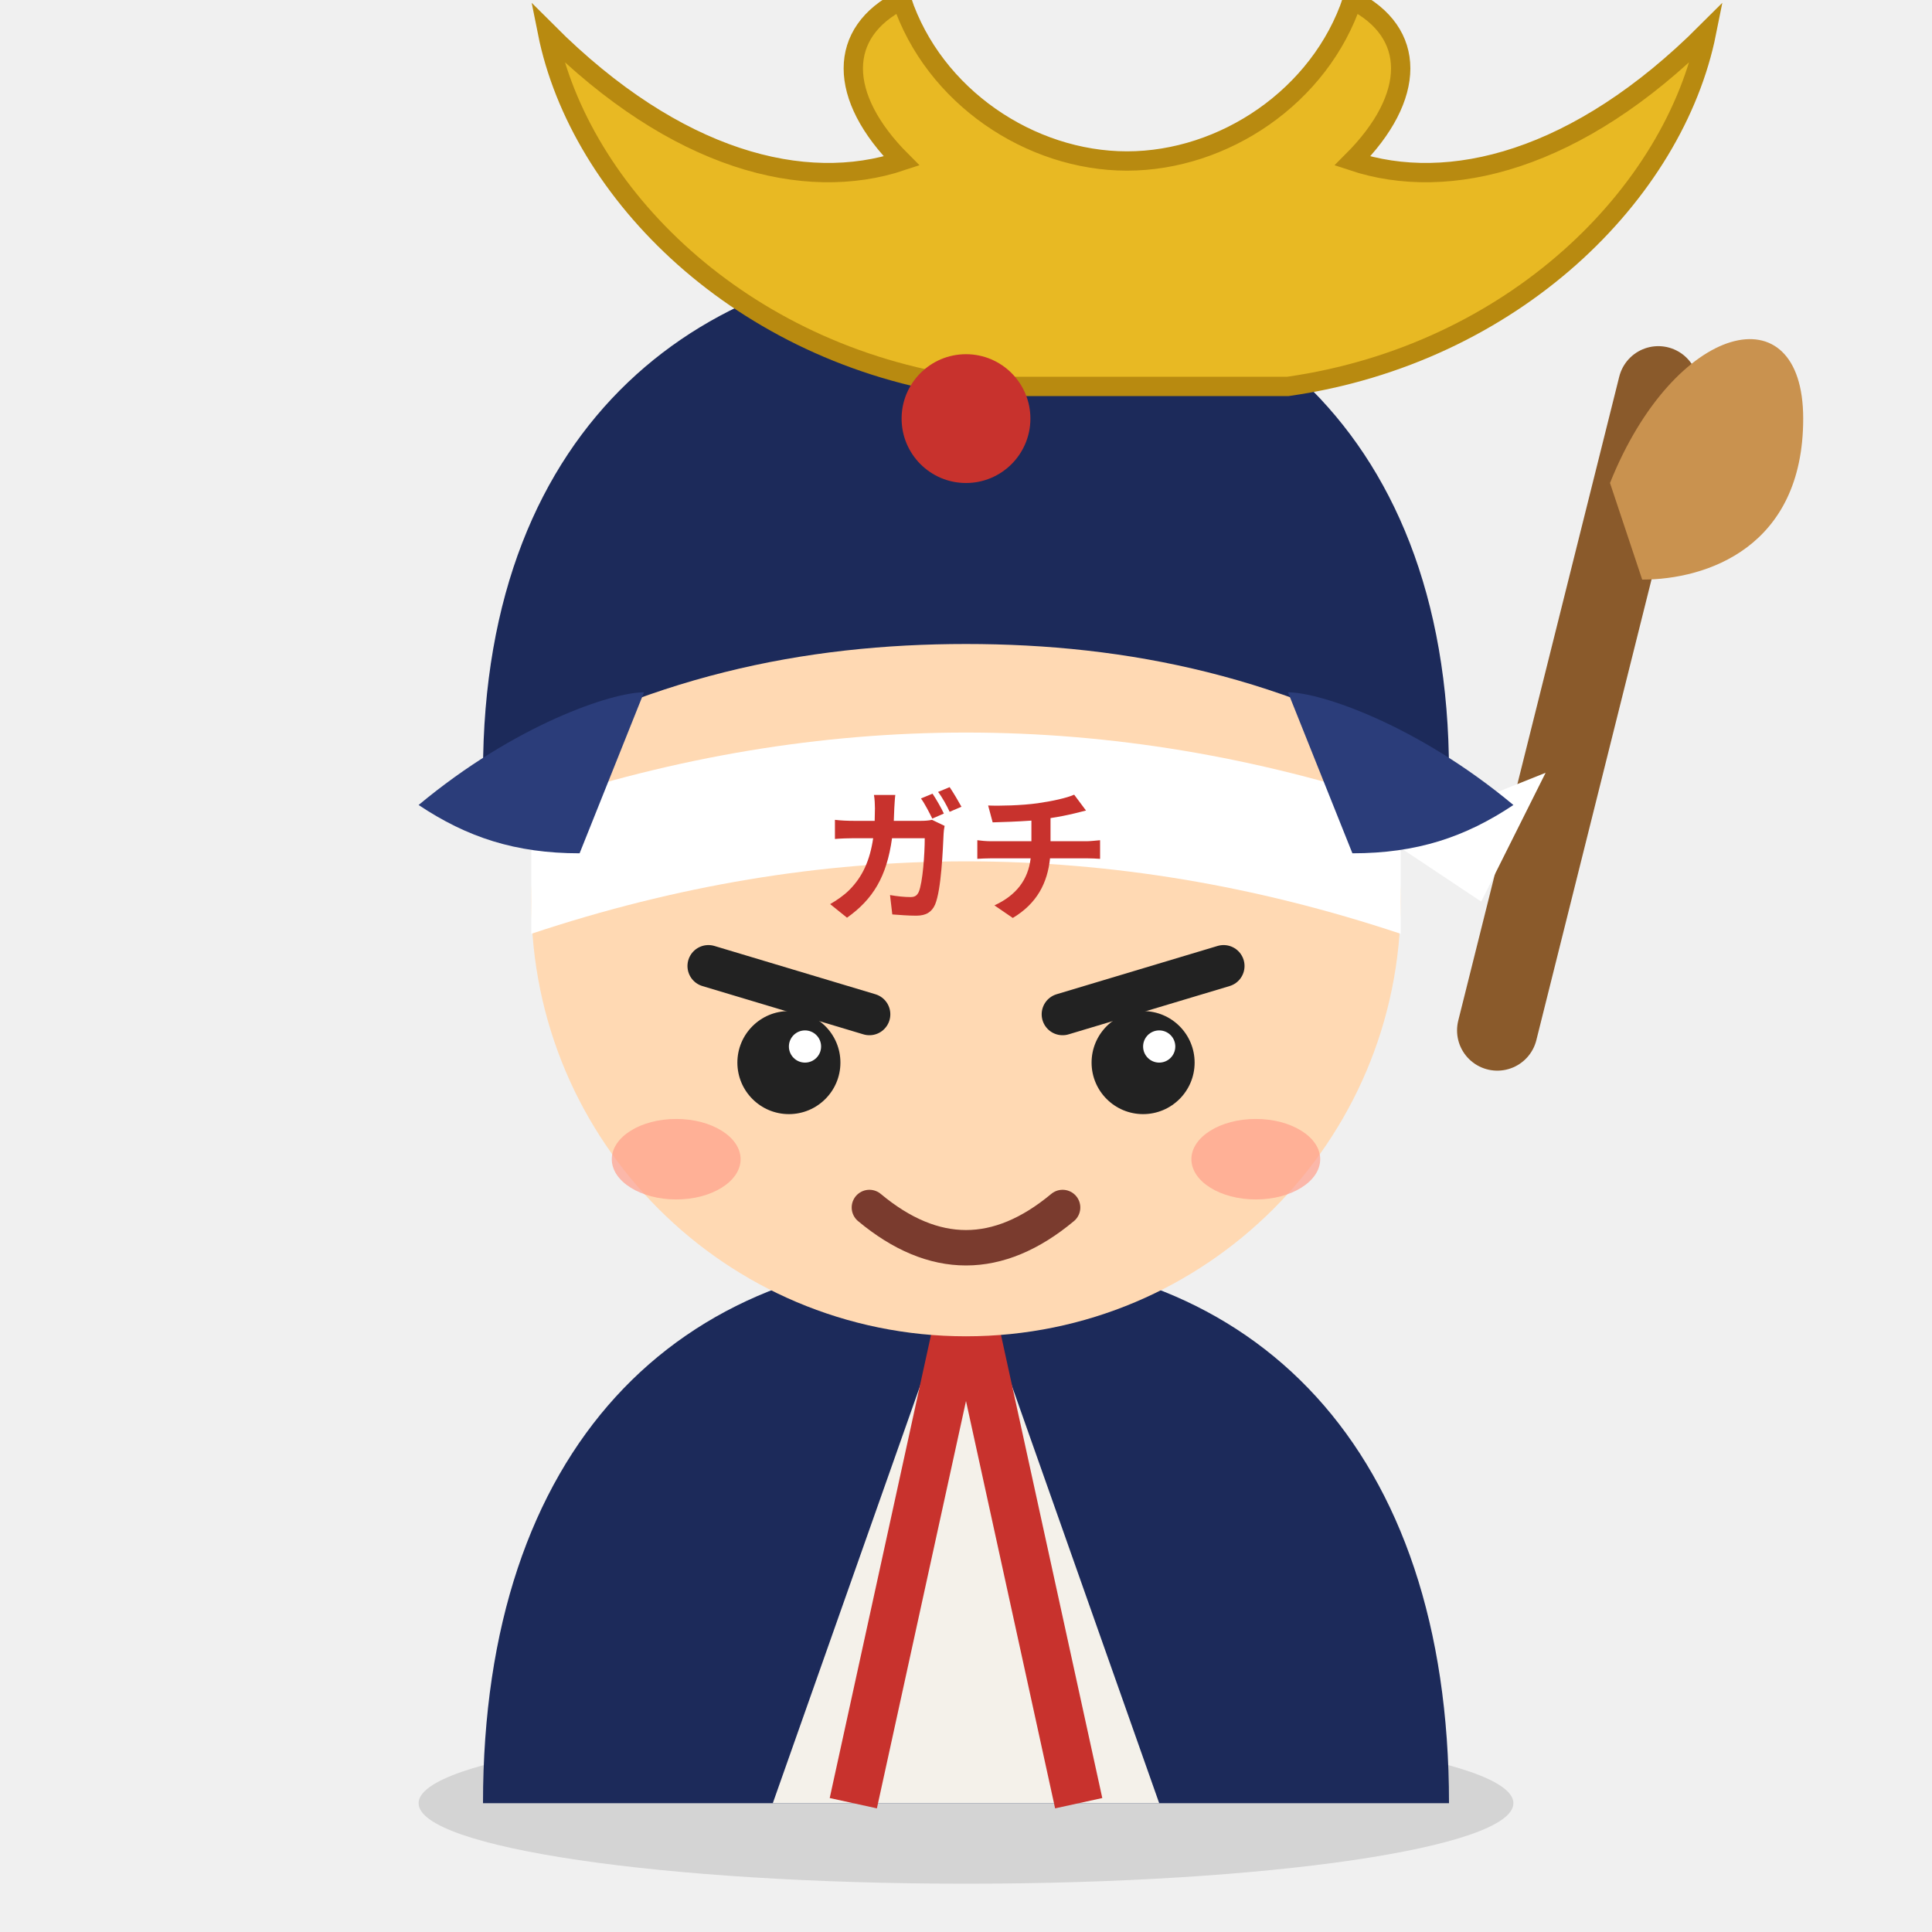
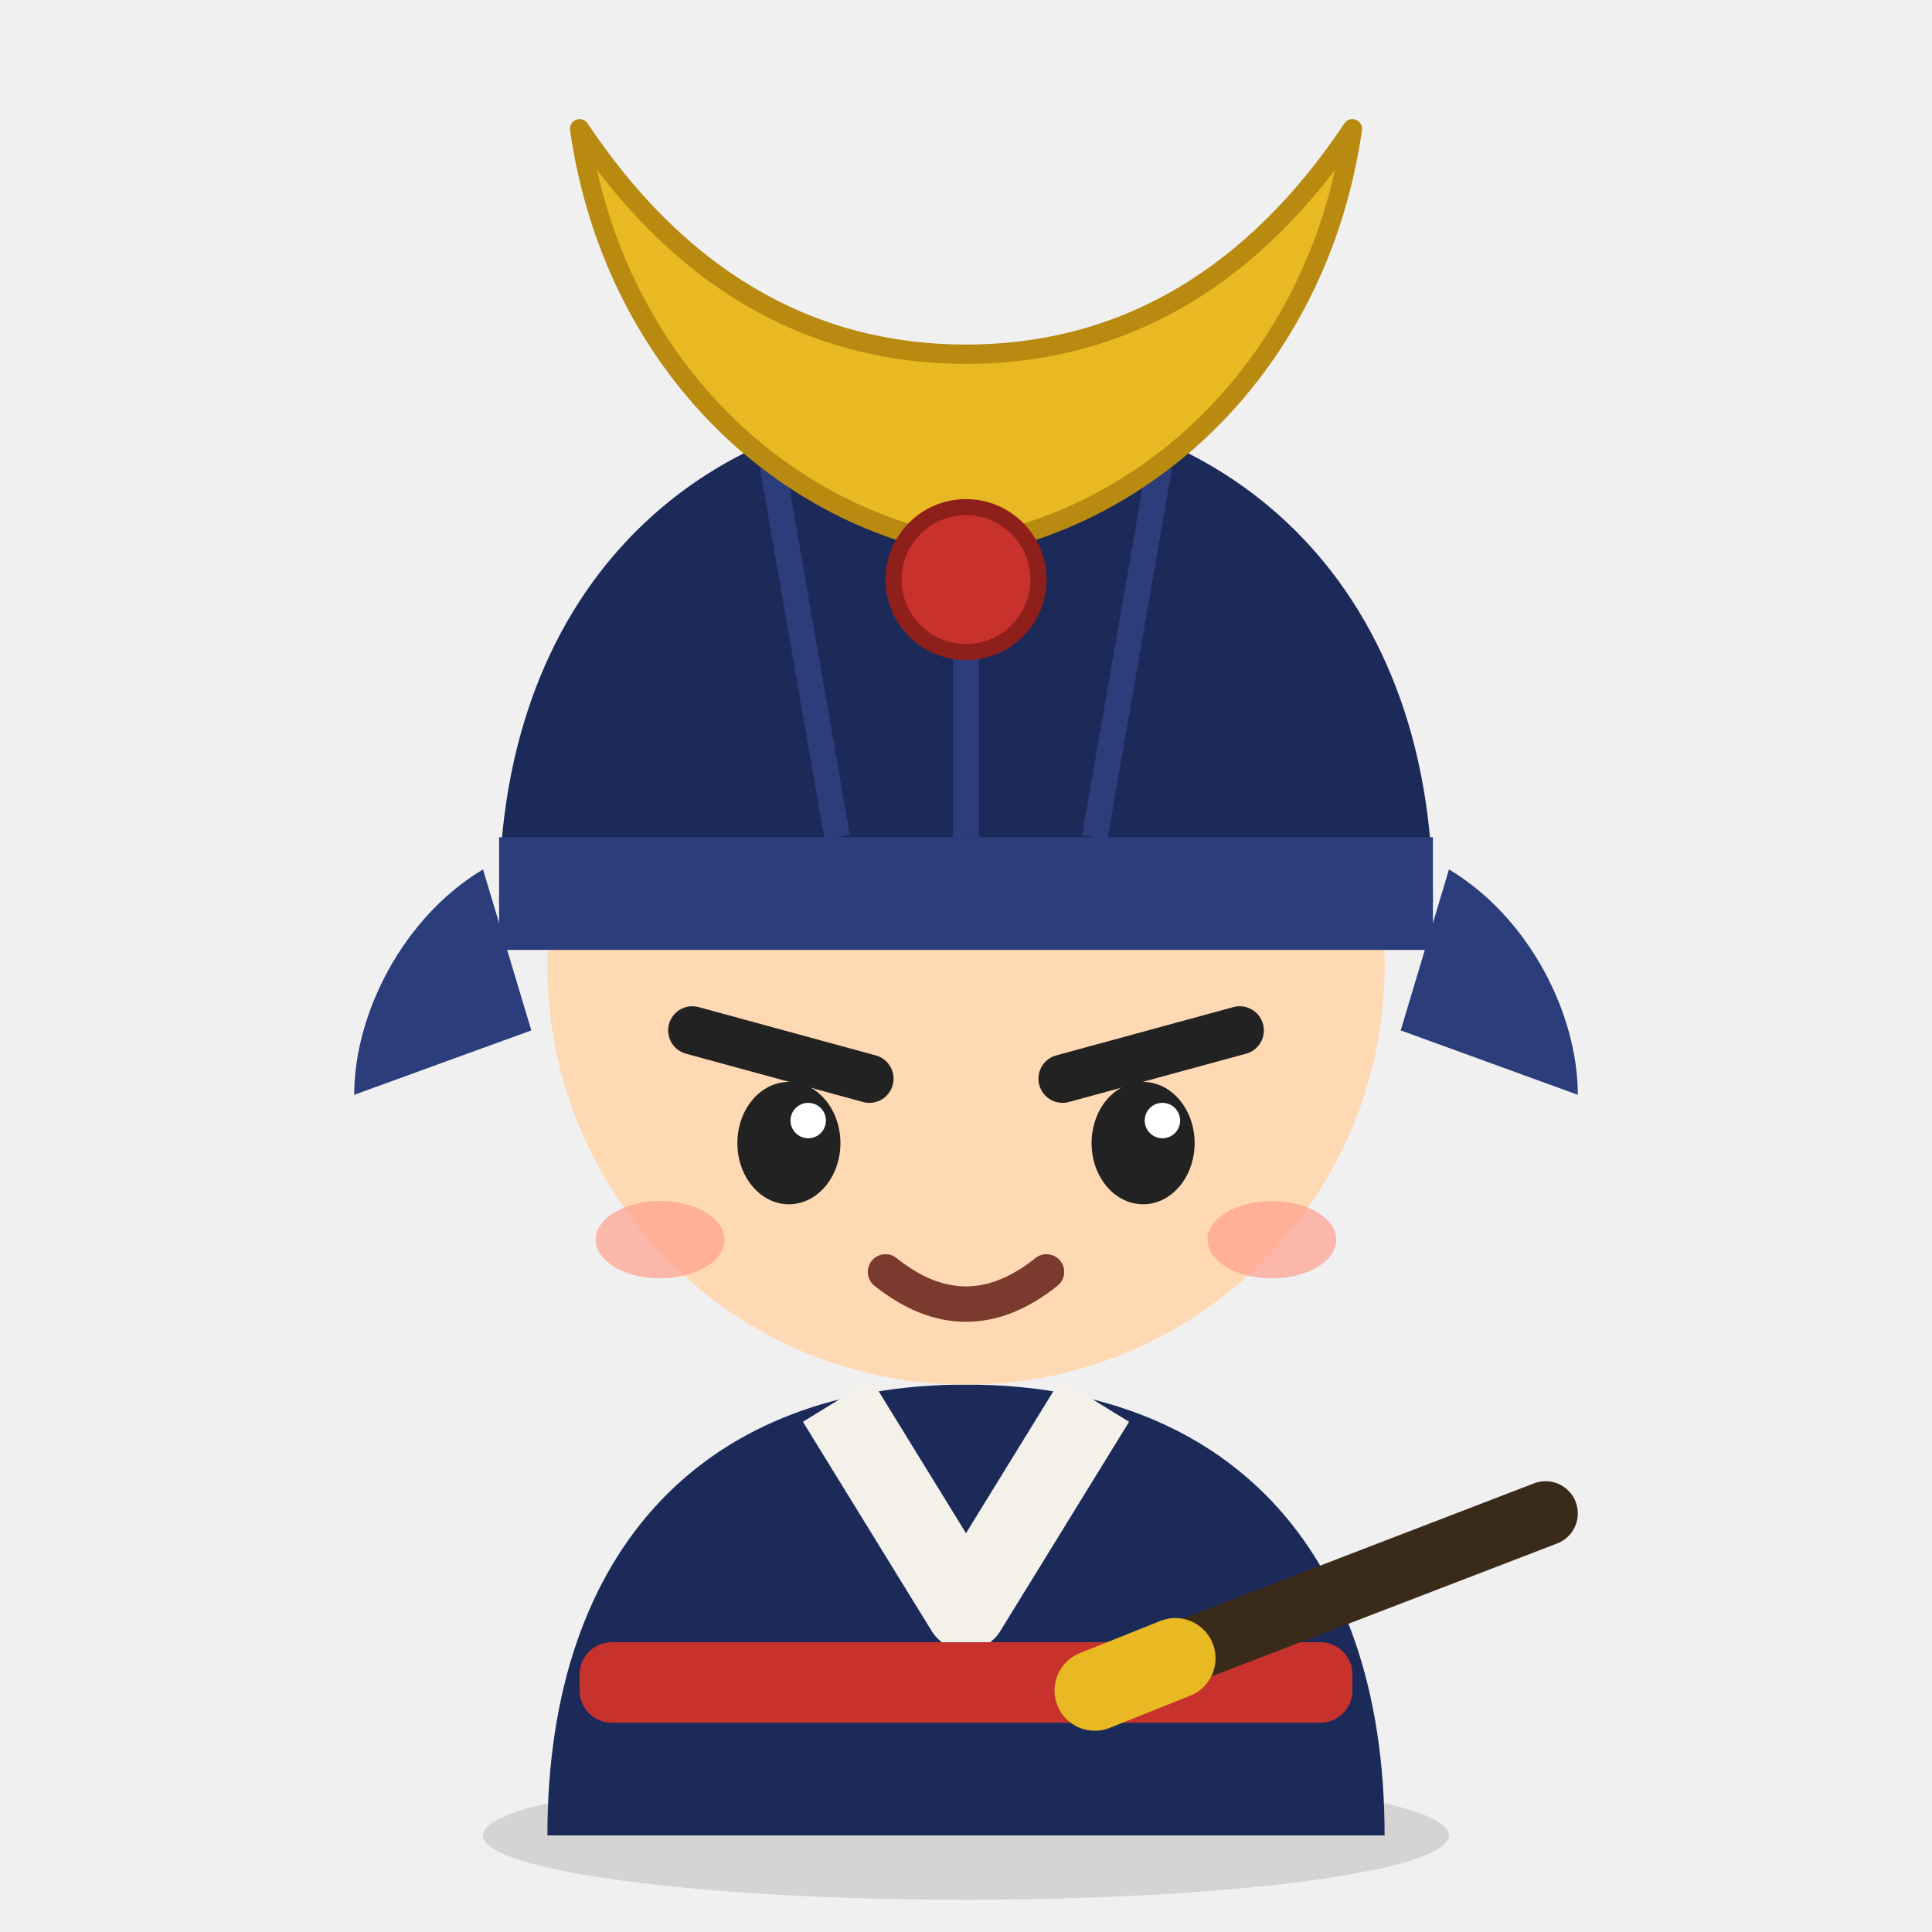
<svg xmlns="http://www.w3.org/2000/svg" viewBox="0 0 120 120" role="img" aria-label="ガチイク侍">
-   <ellipse cx="60" cy="112" rx="34" ry="5" fill="#000" opacity=".12" />
-   <path d="M30 112c0-22 12-34 30-34s30 12 30 34z" fill="#1c2a5a" />
-   <path d="M60 78l-12 34h24z" fill="#f4f1ea" />
-   <path d="M60 80l-7 32M60 80l7 32" stroke="#c8322d" stroke-width="3" />
-   <path d="M93 64l10-40" stroke="#8a5a2b" stroke-width="5" stroke-linecap="round" />
-   <path d="M100 30c4-10 12-12 12-4s-6 10-10 10z" fill="#c9924f" />
-   <circle cx="60" cy="56" r="27" fill="#ffd9b3" />
-   <path d="M33 50c18-6 36-6 54 0v8c-18-6-36-6-54 0z" fill="#fff" />
-   <text x="60" y="56.5" text-anchor="middle" font-size="9" font-weight="900" fill="#c8322d" font-family="sans-serif">ガチ</text>
-   <path d="M86 52l10-4-4 8z" fill="#fff" />
-   <path d="M30 48c0-22 14-32 30-32s30 10 30 32c-10-6-20-8-30-8s-20 2-30 8z" fill="#1c2a5a" />
-   <path d="M26 50c6-5 12-7 14-7l-4 10c-4 0-7-1-10-3zM94 50c-6-5-12-7-14-7l4 10c4 0 7-1 10-3z" fill="#2b3d7a" />
-   <path d="M60 24c-14-2-24-12-26-22 8 8 16 10 22 8-4-4-4-8 0-10 2 6 8 10 14 10 6 0 12-4 14-10 4 2 4 6 0 10 6 2 14 0 22-8-2 10-12 20-26 22z" fill="#e8b923" stroke="#b88a10" stroke-width="1.2" />
-   <circle cx="60" cy="26" r="4" fill="#c8322d" />
-   <path d="M44 60l10 3M76 60l-10 3" stroke="#222" stroke-width="2.6" stroke-linecap="round" />
-   <circle cx="49" cy="66" r="3.2" fill="#222" />
-   <circle cx="71" cy="66" r="3.2" fill="#222" />
-   <circle cx="50" cy="65" r="1" fill="#fff" />
-   <circle cx="72" cy="65" r="1" fill="#fff" />
-   <ellipse cx="42" cy="72" rx="4" ry="2.5" fill="#ff9e8a" opacity=".7" />
-   <ellipse cx="78" cy="72" rx="4" ry="2.5" fill="#ff9e8a" opacity=".7" />
-   <path d="M54 75q6 5 12 0" stroke="#7a3b2e" stroke-width="2.2" fill="none" stroke-linecap="round" />
+   <ellipse cx="60" cy="114" rx="30" ry="4" fill="#000" opacity=".12" />
+   <path d="M34 114c0-18 10-28 26-28s26 10 26 28z" fill="#1c2a5a" />
+   <path d="M52 87l8 13 8-13" fill="none" stroke="#f4f1ea" stroke-width="5" stroke-linejoin="round" />
+   <rect x="36" y="102" width="48" height="5" rx="2" fill="#c8322d" />
+   <path d="M70 104l26-10" stroke="#3a2a1a" stroke-width="4" stroke-linecap="round" />
+   <path d="M68 105l5-2" stroke="#e8b923" stroke-width="5" stroke-linecap="round" />
+   <circle cx="60" cy="60" r="26" fill="#ffd9b3" />
+   <path d="M31 56c0-20 13-31 29-31s29 11 29 31z" fill="#1c2a5a" />
+   <path d="M31 52h58v7H31z" fill="#2b3d7a" />
+   <path d="M30 54c-5 3-8 9-8 14l11-4z M90 54c5 3 8 9 8 14l-11-4z" fill="#2b3d7a" />
+   <path d="M60 26v26M48 29l4 23M72 29l-4 23" stroke="#2b3d7a" stroke-width="1.6" />
+   <path d="M60 34c-12-2-22-12-24-26 6 9 14 14 24 14s18-5 24-14c-2 14-12 24-24 26z" fill="#e8b923" stroke="#b88a10" stroke-width="1.2" stroke-linejoin="round" />
+   <circle cx="60" cy="36" r="4.5" fill="#c8322d" stroke="#8f1f1b" stroke-width="1" />
+   <path d="M43 64l11 3M77 64l-11 3" stroke="#222" stroke-width="3" stroke-linecap="round" />
+   <ellipse cx="49" cy="71" rx="3.2" ry="3.8" fill="#222" />
+   <ellipse cx="71" cy="71" rx="3.2" ry="3.8" fill="#222" />
+   <circle cx="50.2" cy="69.6" r="1.1" fill="#fff" />
+   <circle cx="72.2" cy="69.6" r="1.1" fill="#fff" />
+   <ellipse cx="41" cy="77" rx="4" ry="2.4" fill="#ff9e8a" opacity=".7" />
+   <ellipse cx="79" cy="77" rx="4" ry="2.4" fill="#ff9e8a" opacity=".7" />
+   <path d="M55 79q5 4 10 0" stroke="#7a3b2e" stroke-width="2.2" fill="none" stroke-linecap="round" />
</svg>
